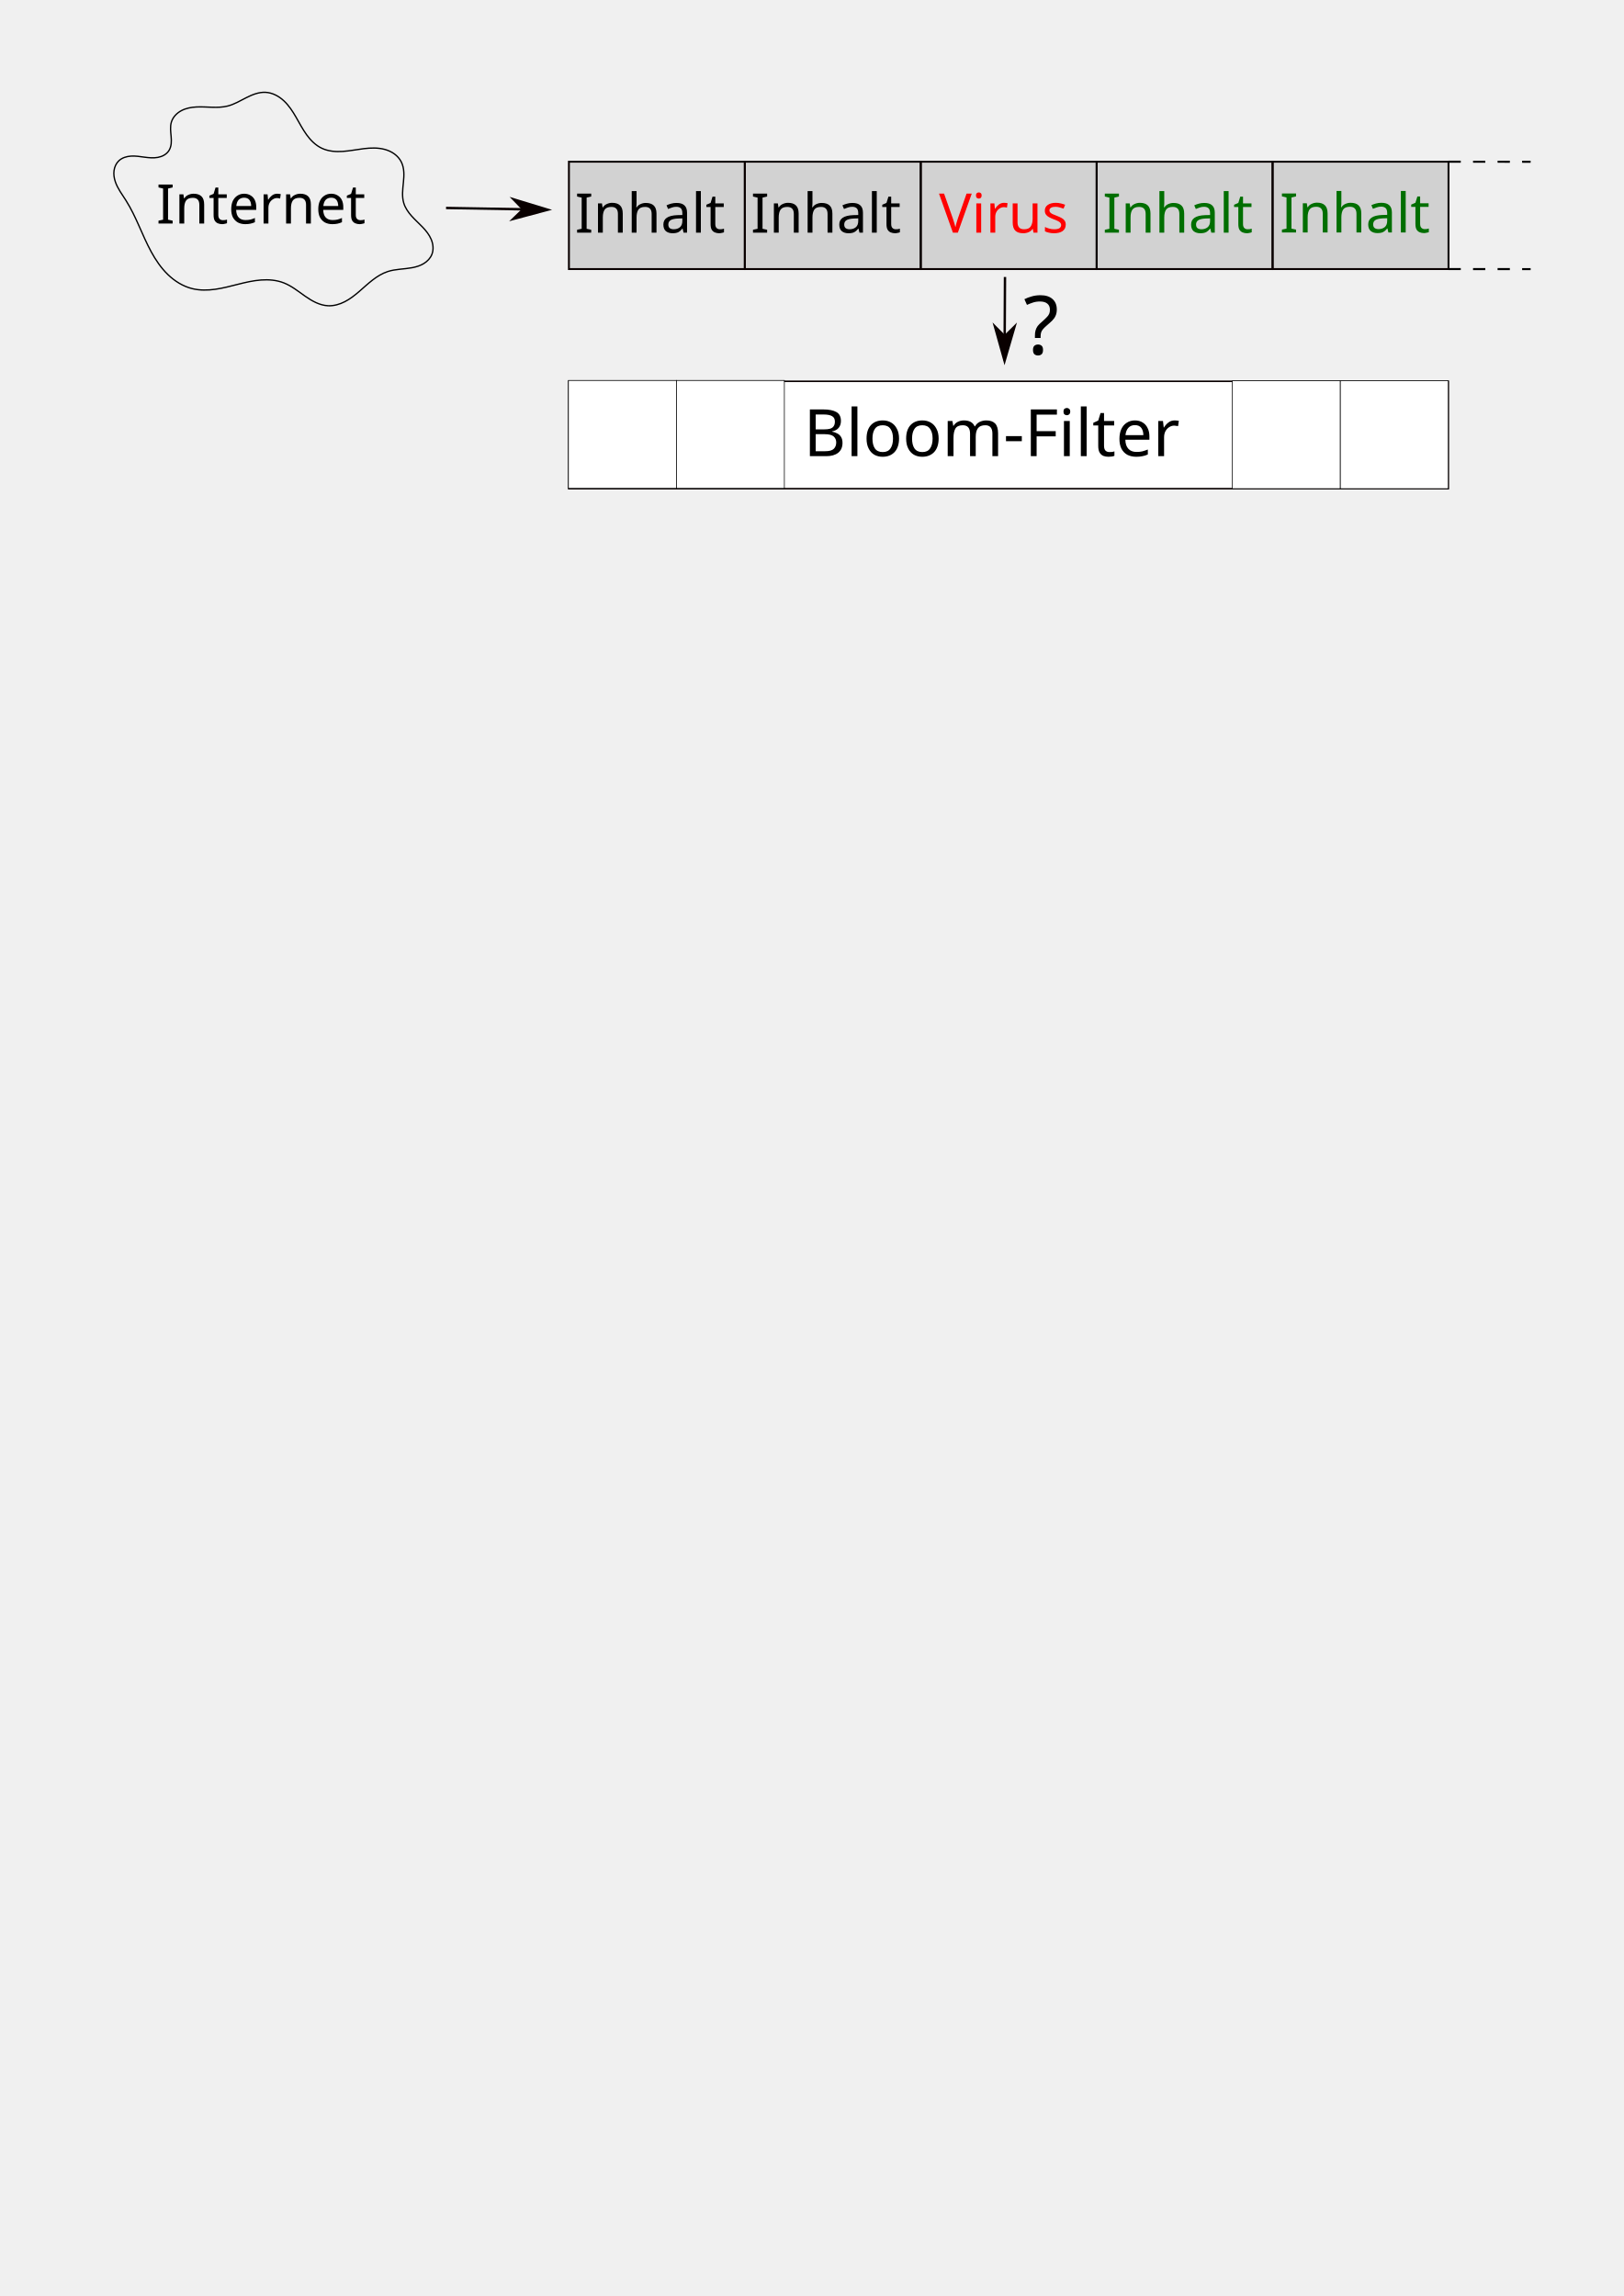
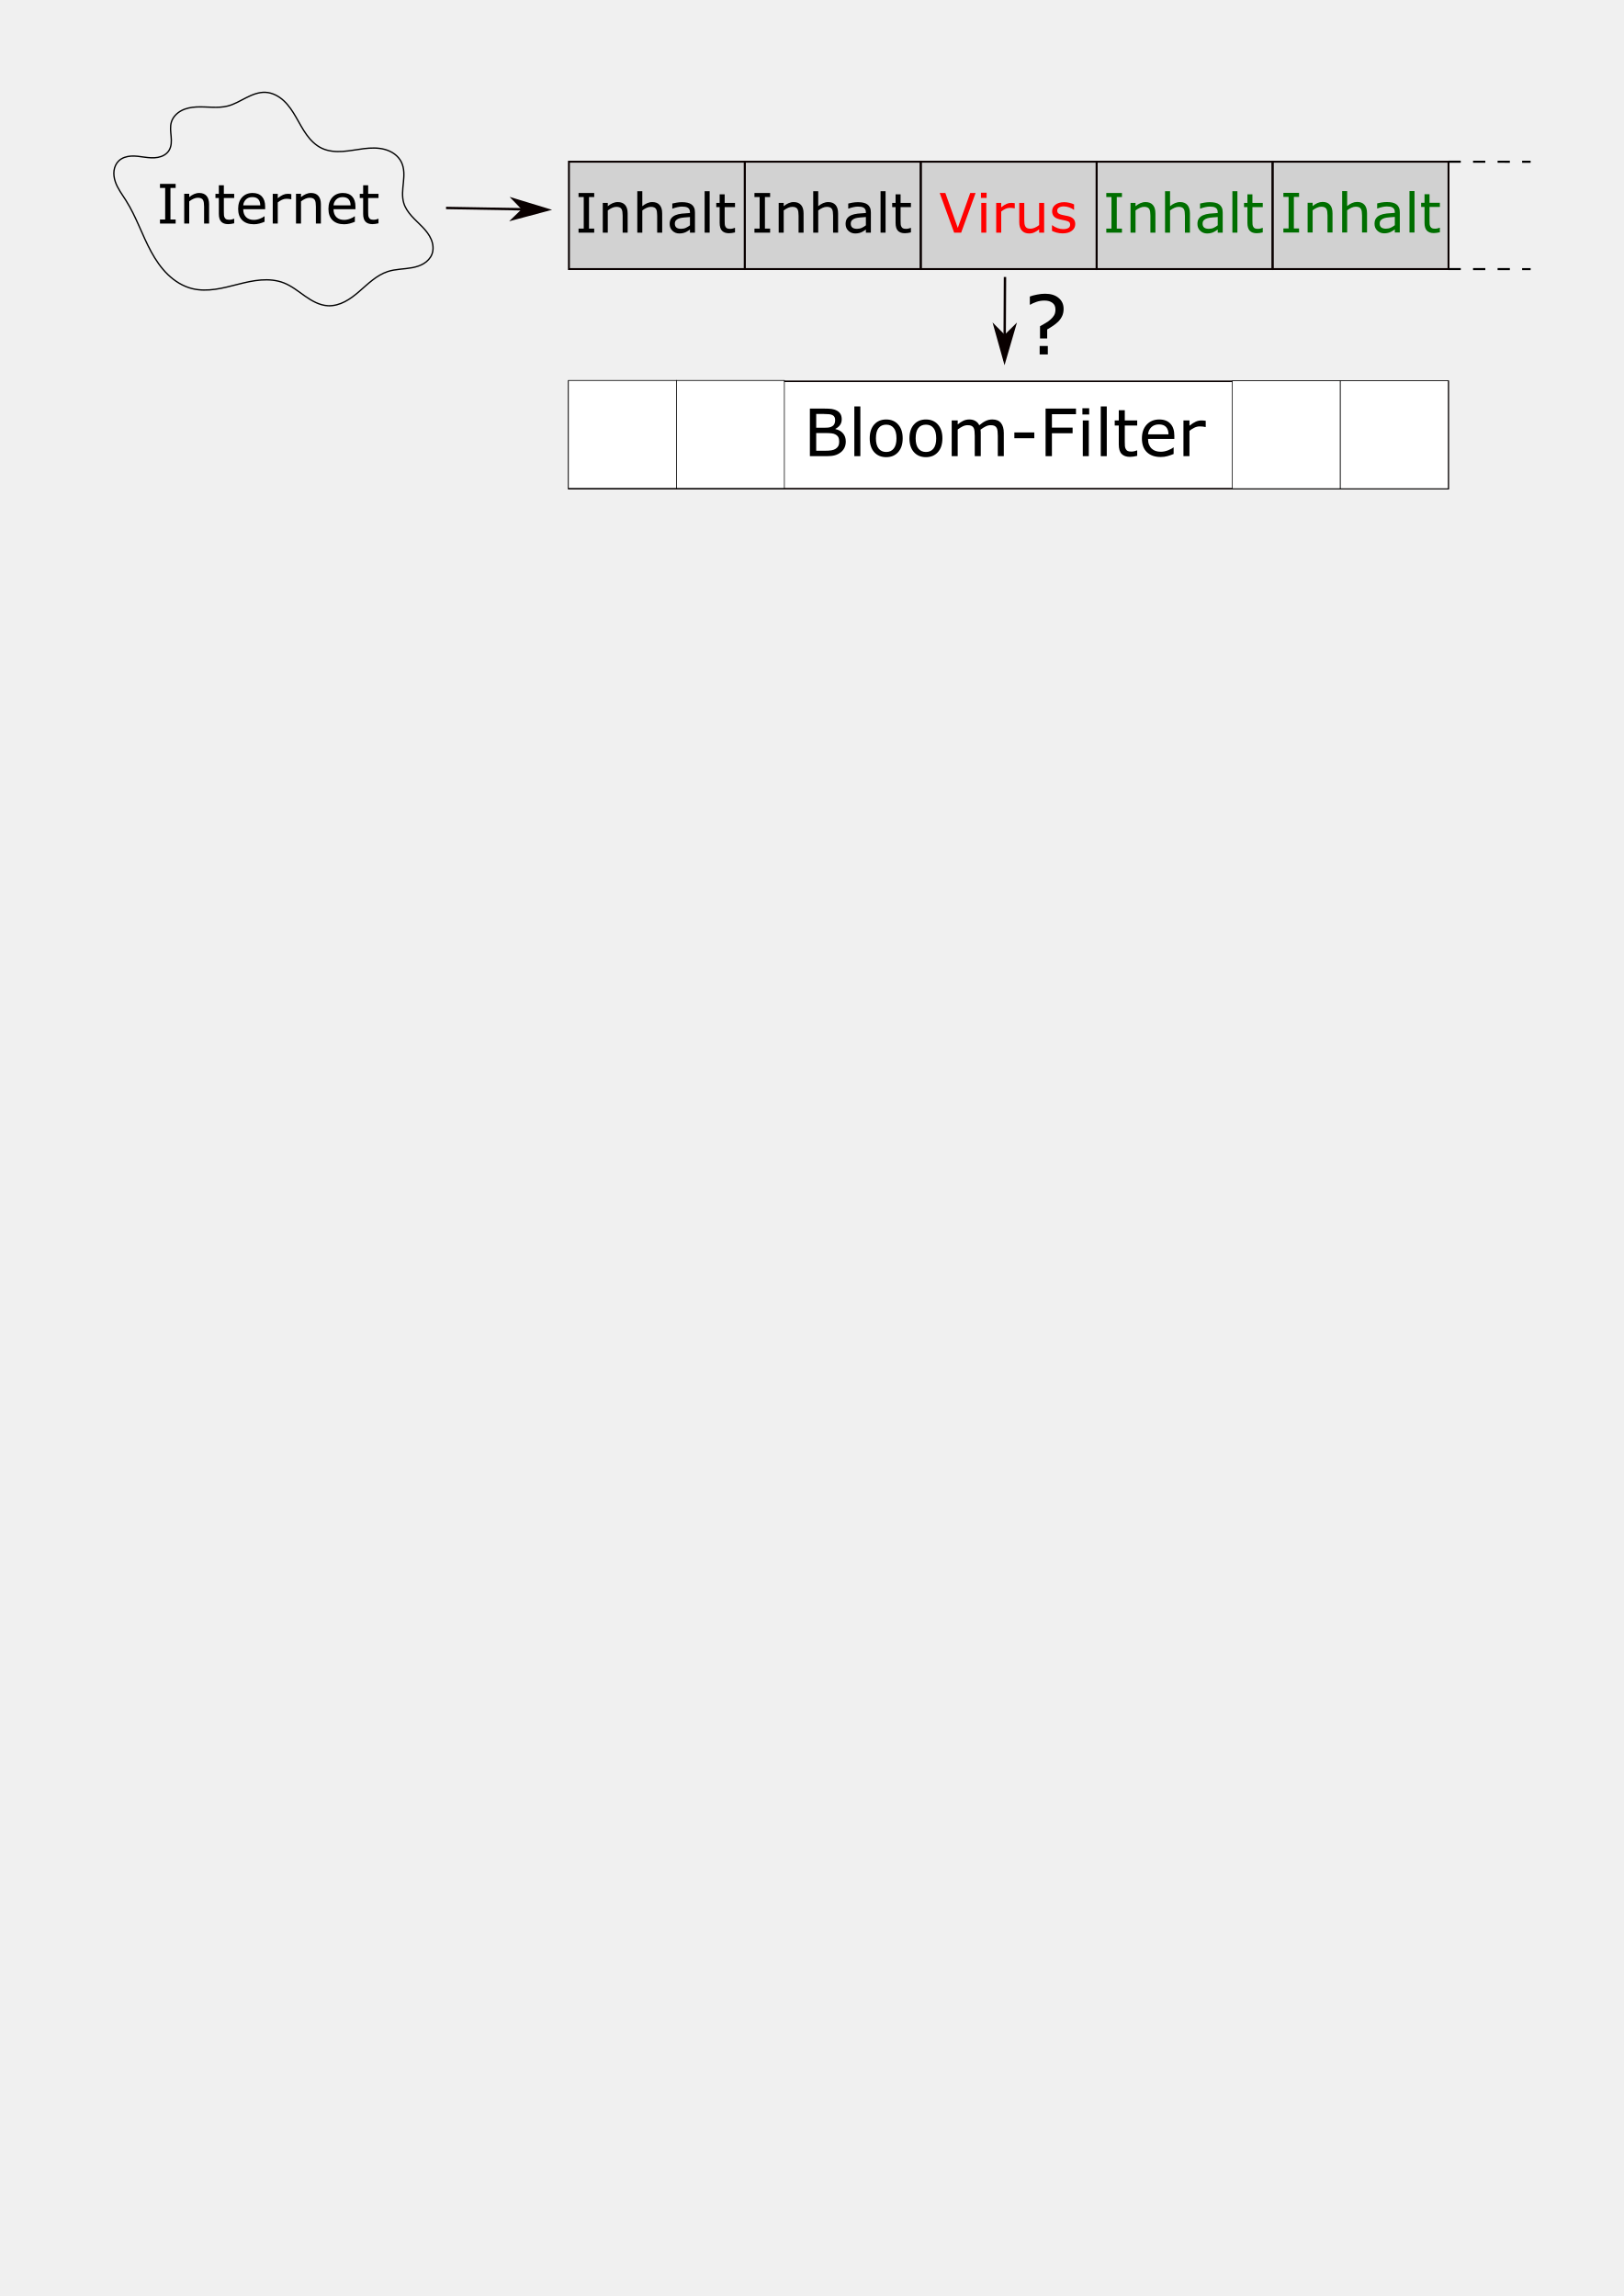
<svg xmlns="http://www.w3.org/2000/svg" width="210mm" height="297mm" viewBox="0 0 210 297" version="1.1" id="svg5">
  <defs id="defs2">
    <marker style="overflow:visible;" id="Arrow2Lend" refX="0.0" refY="0.0" orient="auto">
      <path transform="scale(1.1) rotate(180) translate(1,0)" d="M 8.719,4.034 L -2.207,0.016 L 8.719,-4.002 C 6.973,-1.63 6.983,1.616 8.719,4.034 z " style="stroke:context-stroke;fill-rule:evenodd;fill:context-stroke;stroke-width:0.625;stroke-linejoin:round;" id="path7129" />
    </marker>
    <marker style="overflow:visible" id="Arrow1Lstart" refX="0.0" refY="0.0" orient="auto">
      <path transform="scale(0.8) translate(12.5,0)" style="fill-rule:evenodd;fill:context-stroke;stroke:context-stroke;stroke-width:1.0pt" d="M 0.0,0.0 L 5.0,-5.0 L -12.5,0.0 L 5.0,5.0 L 0.0,0.0 z " id="path7108" />
    </marker>
    <marker style="overflow:visible" id="Arrow1Lstart-2" refX="0" refY="0" orient="auto">
      <path transform="matrix(0.8,0,0,0.8,10,0)" style="fill:context-stroke;fill-rule:evenodd;stroke:context-stroke;stroke-width:1pt" d="M 0,0 5,-5 -12.5,0 5,5 Z" id="path40779-2" />
    </marker>
    <marker style="overflow:visible" id="Arrow1Lstart-2-4" refX="0" refY="0" orient="auto">
      <path transform="matrix(0.8,0,0,0.8,10,0)" style="fill:context-stroke;fill-rule:evenodd;stroke:context-stroke;stroke-width:1pt" d="M 0,0 5,-5 -12.5,0 5,5 Z" id="path40779-2-0" />
    </marker>
  </defs>
  <g id="layer1">
    <path style="fill:none;stroke:#000000;stroke-width:0.172px;stroke-linecap:butt;stroke-linejoin:miter;stroke-opacity:1" d="m 16.312,25.967 c 1.309,2.071 2.067,4.44 3.238,6.591 0.586,1.076 1.281,2.102 2.161,2.955 0.88,0.852 1.954,1.526 3.143,1.821 0.975,0.242 2,0.226 2.995,0.085 0.995,-0.141 1.968,-0.403 2.943,-0.648 0.974,-0.246 1.958,-0.476 2.96,-0.551 1.002,-0.075 2.03,0.009 2.966,0.377 1.006,0.395 1.857,1.095 2.743,1.714 0.886,0.62 1.871,1.183 2.951,1.238 0.758,0.039 1.514,-0.18 2.189,-0.527 0.675,-0.347 1.278,-0.82 1.853,-1.316 1.15,-0.991 2.264,-2.119 3.709,-2.585 1.015,-0.327 2.109,-0.297 3.157,-0.496 0.524,-0.1 1.043,-0.26 1.497,-0.539 0.455,-0.279 0.844,-0.683 1.04,-1.179 0.244,-0.615 0.171,-1.324 -0.084,-1.934 -0.255,-0.611 -0.679,-1.136 -1.137,-1.614 -0.458,-0.478 -0.956,-0.917 -1.397,-1.41 -0.441,-0.493 -0.83,-1.051 -1.02,-1.684 -0.258,-0.859 -0.134,-1.78 -0.045,-2.673 0.044,-0.447 0.079,-0.896 0.051,-1.344 -0.028,-0.448 -0.122,-0.896 -0.322,-1.298 -0.205,-0.41 -0.519,-0.763 -0.889,-1.034 -0.37,-0.271 -0.795,-0.463 -1.238,-0.585 -0.885,-0.244 -1.822,-0.211 -2.733,-0.1 -0.911,0.111 -1.813,0.298 -2.729,0.357 -0.916,0.059 -1.863,-0.018 -2.692,-0.41 -0.801,-0.378 -1.446,-1.028 -1.965,-1.745 -0.519,-0.717 -0.926,-1.508 -1.369,-2.274 -0.443,-0.766 -0.931,-1.52 -1.58,-2.123 -0.649,-0.603 -1.478,-1.048 -2.362,-1.092 -0.876,-0.044 -1.724,0.302 -2.506,0.699 -0.782,0.397 -1.546,0.857 -2.397,1.073 -1.306,0.33 -2.681,0.054 -4.026,0.121 -0.673,0.033 -1.352,0.157 -1.948,0.47 -0.596,0.313 -1.104,0.832 -1.301,1.476 -0.184,0.599 -0.09,1.242 -0.037,1.866 0.027,0.312 0.043,0.627 0.009,0.938 -0.034,0.311 -0.121,0.621 -0.289,0.886 -0.155,0.245 -0.375,0.445 -0.624,0.592 -0.25,0.147 -0.528,0.241 -0.813,0.294 -0.569,0.106 -1.156,0.047 -1.73,-0.03 -0.574,-0.077 -1.151,-0.171 -1.729,-0.137 -0.578,0.034 -1.169,0.211 -1.589,0.61 -0.347,0.329 -0.554,0.79 -0.618,1.264 -0.064,0.474 0.007,0.96 0.157,1.414 0.3,0.908 0.899,1.68 1.41,2.489 z" id="path1364" />
-     <text xml:space="preserve" style="font-style:normal;font-weight:normal;font-size:7.056px;line-height:1.25;font-family:sans-serif;fill:#000000;fill-opacity:1;stroke:none;stroke-width:0.265" x="20.219" y="28.918" id="text2778">
-       <tspan id="tspan2776" style="font-size:7.056px;stroke-width:0.265" x="20.219" y="28.918">Internet</tspan>
-     </text>
+     <g aria-label="Internet" id="text2778" style="font-size:7.056px;line-height:1.25;stroke-width:0.265">
+       <path d="m 22.717,28.918 h -2.026 v -0.524 h 0.672 v -4.082 h -0.672 v -0.524 h 2.026 v 0.524 h -0.672 v 4.082 h 0.672 z" id="path948" />
+       <path d="M 27.044,28.918 H 26.396 v -2.191 q 0,-0.265 -0.031,-0.496 -0.031,-0.234 -0.114,-0.365 -0.086,-0.145 -0.248,-0.214 -0.162,-0.072 -0.42,-0.072 -0.265,0 -0.555,0.131 -0.289,0.131 -0.555,0.334 v 2.873 h -0.648 v -3.848 h 0.648 v 0.427 q 0.303,-0.251 0.627,-0.393 0.324,-0.141 0.665,-0.141 0.624,0 0.951,0.376 0.327,0.376 0.327,1.082 z" id="path950" />
+       <path d="m 30.289,28.884 q -0.183,0.048 -0.4,0.079 -0.214,0.031 -0.382,0.031 -0.589,0 -0.896,-0.317 -0.307,-0.317 -0.307,-1.016 V 25.615 h -0.438 v -0.544 h 0.438 v -1.106 h 0.648 v 1.106 h 1.337 v 0.544 h -1.337 v 1.754 q 0,0.303 0.014,0.475 0.014,0.169 0.096,0.317 0.076,0.138 0.207,0.203 0.134,0.062 0.407,0.062 0.158,0 0.331,-0.045 0.172,-0.048 0.248,-0.079 h 0.034 z" id="path952" />
+       <path d="m 34.293,27.062 h -2.835 q 0,0.355 0.107,0.62 0.107,0.262 0.293,0.431 0.179,0.165 0.424,0.248 0.248,0.083 0.544,0.083 0.393,0 0.789,-0.155 0.4,-0.158 0.568,-0.31 h 0.034 v 0.706 q -0.327,0.138 -0.668,0.231 -0.341,0.093 -0.717,0.093 -0.958,0 -1.495,-0.517 -0.537,-0.52 -0.537,-1.475 0,-0.944 0.513,-1.499 0.517,-0.555 1.357,-0.555 0.779,0 1.199,0.455 0.424,0.455 0.424,1.292 z M 33.662,26.565 q -0.003,-0.51 -0.258,-0.789 -0.251,-0.279 -0.768,-0.279 -0.52,0 -0.83,0.307 -0.307,0.307 -0.348,0.761 z" id="path954" />
+       <path d="m 37.676,25.777 h -0.034 q -0.145,-0.034 -0.282,-0.048 -0.134,-0.017 -0.32,-0.017 -0.3,0 -0.579,0.134 -0.279,0.131 -0.537,0.341 v 2.732 h -0.648 v -3.848 h 0.648 v 0.568 q 0.386,-0.31 0.679,-0.438 0.296,-0.131 0.603,-0.131 0.169,0 0.245,0.01 0.076,0.007 0.227,0.031 z" id="path956" />
+       <path d="m 41.503,28.918 h -0.648 v -2.191 q 0,-0.265 -0.031,-0.496 -0.031,-0.234 -0.114,-0.365 -0.086,-0.145 -0.248,-0.214 -0.162,-0.072 -0.42,-0.072 -0.265,0 -0.555,0.131 -0.289,0.131 -0.555,0.334 v 2.873 h -0.648 v -3.848 h 0.648 v 0.427 q 0.303,-0.251 0.627,-0.393 0.324,-0.141 0.665,-0.141 0.624,0 0.951,0.376 0.327,0.376 0.327,1.082 z" id="path958" />
+       <path d="M 45.972,27.062 H 43.136 q 0,0.355 0.107,0.62 0.107,0.262 0.293,0.431 0.179,0.165 0.424,0.248 0.248,0.083 0.544,0.083 0.393,0 0.789,-0.155 0.4,-0.158 0.568,-0.31 h 0.034 v 0.706 q -0.327,0.138 -0.668,0.231 -0.341,0.093 -0.717,0.093 -0.958,0 -1.495,-0.517 -0.537,-0.52 -0.537,-1.475 0,-0.944 0.513,-1.499 0.517,-0.555 1.357,-0.555 0.779,0 1.199,0.455 0.424,0.455 0.424,1.292 z m -0.63,-0.496 q -0.003,-0.51 -0.258,-0.789 -0.251,-0.279 -0.768,-0.279 -0.52,0 -0.83,0.307 -0.307,0.307 -0.348,0.761 z" id="path960" />
+       <path d="m 48.952,28.884 q -0.183,0.048 -0.4,0.079 -0.214,0.031 -0.382,0.031 -0.589,0 -0.896,-0.317 -0.307,-0.317 -0.307,-1.016 V 25.615 H 46.53 v -0.544 h 0.438 v -1.106 h 0.648 v 1.106 h 1.337 v 0.544 h -1.337 v 1.754 q 0,0.303 0.014,0.475 0.014,0.169 0.096,0.317 0.076,0.138 0.207,0.203 0.134,0.062 0.407,0.062 0.158,0 0.331,-0.045 0.172,-0.048 0.248,-0.079 h 0.034 z" id="path962" />
+     </g>
    <path style="fill:#000000;fill-opacity:1;stroke:#090000;stroke-width:0.311;stroke-linecap:butt;stroke-linejoin:miter;stroke-miterlimit:4;stroke-dasharray:none;stroke-opacity:1;marker-start:url(#Arrow1Lstart-2)" d="M 70.799,27.13 57.688,26.901" id="path40183-3" />
    <path style="fill:#000000;fill-opacity:1;stroke:#090000;stroke-width:0.311;stroke-linecap:butt;stroke-linejoin:miter;stroke-miterlimit:4;stroke-dasharray:none;stroke-opacity:1;marker-start:url(#Arrow1Lstart-2-4)" d="m 129.923,46.638 0.056,-10.809" id="path40183-3-1" />
-     <rect style="font-variation-settings:normal;opacity:1;vector-effect:none;fill:#000000;fill-opacity:0.127;fill-rule:evenodd;stroke:#090000;stroke-width:0.248;stroke-linecap:butt;stroke-linejoin:miter;stroke-miterlimit:4;stroke-dasharray:none;stroke-dashoffset:0;stroke-opacity:1;-inkscape-stroke:none;stop-color:#000000;stop-opacity:1" id="rect7842" width="22.752" height="13.888" x="73.581" y="20.917" />
-     <text xml:space="preserve" style="font-style:normal;font-weight:normal;font-size:7.056px;line-height:1.25;font-family:sans-serif;fill:#000000;fill-opacity:1;stroke:none;stroke-width:0.265" x="74.354" y="30.094" id="text12370">
-       <tspan id="tspan12368" style="font-size:7.056px;stroke-width:0.265" x="74.354" y="30.094">Inhalt</tspan>
-     </text>
-     <rect style="font-variation-settings:normal;vector-effect:none;fill:#000000;fill-opacity:0.127;fill-rule:evenodd;stroke:#090000;stroke-width:0.248;stroke-linecap:butt;stroke-linejoin:miter;stroke-miterlimit:4;stroke-dasharray:none;stroke-dashoffset:0;stroke-opacity:1;-inkscape-stroke:none;stop-color:#000000" id="rect7842-2" width="22.752" height="13.888" x="96.333" y="20.917" />
-     <text xml:space="preserve" style="font-style:normal;font-weight:normal;font-size:7.056px;line-height:1.25;font-family:sans-serif;fill:#000000;fill-opacity:1;stroke:none;stroke-width:0.265" x="97.106" y="30.094" id="text12370-4">
-       <tspan id="tspan12368-1" style="font-size:7.056px;stroke-width:0.265" x="97.106" y="30.094">Inhalt</tspan>
-     </text>
-     <rect style="font-variation-settings:normal;vector-effect:none;fill:#000000;fill-opacity:0.127;fill-rule:evenodd;stroke:#090000;stroke-width:0.248;stroke-linecap:butt;stroke-linejoin:miter;stroke-miterlimit:4;stroke-dasharray:none;stroke-dashoffset:0;stroke-opacity:1;-inkscape-stroke:none;stop-color:#000000" id="rect7842-8" width="22.752" height="13.888" x="119.085" y="20.917" />
-     <text xml:space="preserve" style="font-style:normal;font-weight:normal;font-size:7.056px;line-height:1.25;font-family:sans-serif;fill:#000000;fill-opacity:1;stroke:none;stroke-width:0.265" x="121.445" y="30.094" id="text12370-45">
-       <tspan id="tspan12368-6" style="font-size:7.056px;fill:#ff0000;fill-opacity:1;stroke-width:0.265" x="121.445" y="30.094">Virus</tspan>
-     </text>
-     <rect style="font-variation-settings:normal;vector-effect:none;fill:#000000;fill-opacity:0.127;fill-rule:evenodd;stroke:#090000;stroke-width:0.248;stroke-linecap:butt;stroke-linejoin:miter;stroke-miterlimit:4;stroke-dasharray:none;stroke-dashoffset:0;stroke-opacity:1;-inkscape-stroke:none;stop-color:#000000" id="rect7842-6" width="22.752" height="13.888" x="141.837" y="20.917" />
-     <rect style="font-variation-settings:normal;fill:#000000;fill-opacity:0.13;fill-rule:evenodd;stroke:#090000;stroke-width:0.248;stroke-linecap:butt;stroke-linejoin:miter;stroke-miterlimit:4;stroke-dasharray:none;stroke-dashoffset:0;stroke-opacity:1;stop-color:#000000" id="rect7842-6-9" width="22.752" height="13.888" x="164.589" y="20.917" />
-     <text xml:space="preserve" style="font-style:normal;font-weight:normal;font-size:7.056px;line-height:1.25;font-family:sans-serif;fill:#000000;fill-opacity:1;stroke:none;stroke-width:0.265" x="142.61" y="30.094" id="text12370-9">
-       <tspan id="tspan12368-8" style="font-size:7.056px;fill:#006e00;fill-opacity:1;stroke-width:0.265" x="142.61" y="30.094">Inhalt</tspan>
-     </text>
-     <text xml:space="preserve" style="font-style:normal;font-weight:normal;font-size:7.056px;line-height:1.25;font-family:sans-serif;fill:#000000;fill-opacity:1;stroke:none;stroke-width:0.265" x="165.515" y="30.076" id="text12370-9-0">
-       <tspan id="tspan12368-8-7" style="font-size:7.056px;fill:#006e00;fill-opacity:1;stroke-width:0.265" x="165.515" y="30.076">Inhalt</tspan>
-     </text>
+     <path id="rect7842" style="opacity:1;vector-effect:none;fill-opacity:0.127;fill-rule:evenodd;stroke:#090000;stroke-width:0.248;stop-color:#000000;stop-opacity:1" d="M 73.581,20.917 H 96.333 V 34.804 H 73.581 Z" />
+     <g aria-label="Inhalt" id="text12370" style="font-size:7.056px;line-height:1.25;stroke-width:0.265">
+       <path d="m 76.851,30.094 h -2.026 v -0.524 h 0.672 v -4.082 h -0.672 v -0.524 h 2.026 v 0.524 h -0.672 v 4.082 h 0.672 z" id="path966" />
+       <path d="m 81.178,30.094 h -0.648 v -2.191 q 0,-0.265 -0.031,-0.496 -0.031,-0.234 -0.114,-0.365 -0.086,-0.145 -0.248,-0.214 -0.162,-0.072 -0.42,-0.072 -0.265,0 -0.555,0.131 -0.289,0.131 -0.555,0.334 v 2.873 h -0.648 v -3.848 h 0.648 v 0.427 q 0.303,-0.251 0.627,-0.393 0.324,-0.141 0.665,-0.141 0.624,0 0.951,0.376 0.327,0.376 0.327,1.082 z" id="path968" />
+       <path d="M 85.643,30.094 H 84.995 v -2.191 q 0,-0.265 -0.031,-0.496 -0.031,-0.234 -0.114,-0.365 -0.086,-0.145 -0.248,-0.214 -0.162,-0.072 -0.42,-0.072 -0.265,0 -0.555,0.131 -0.289,0.131 -0.555,0.334 v 2.873 h -0.648 v -5.361 h 0.648 v 1.94 q 0.303,-0.251 0.627,-0.393 0.324,-0.141 0.665,-0.141 0.624,0 0.951,0.376 0.327,0.376 0.327,1.082 z" id="path970" />
+       <path d="M 89.881,30.094 H 89.236 V 29.684 q -0.086,0.059 -0.234,0.165 -0.145,0.103 -0.282,0.165 -0.162,0.079 -0.372,0.131 -0.21,0.055 -0.493,0.055 -0.52,0 -0.882,-0.345 -0.362,-0.345 -0.362,-0.878 0,-0.438 0.186,-0.706 0.189,-0.272 0.537,-0.427 0.351,-0.155 0.844,-0.21 0.493,-0.055 1.058,-0.083 v -0.1 q 0,-0.22 -0.079,-0.365 -0.076,-0.145 -0.22,-0.227 -0.138,-0.079 -0.331,-0.107 -0.193,-0.028 -0.403,-0.028 -0.255,0 -0.568,0.069 -0.314,0.065 -0.648,0.193 h -0.034 v -0.658 q 0.189,-0.052 0.548,-0.114 0.358,-0.062 0.706,-0.062 0.407,0 0.706,0.069 0.303,0.065 0.524,0.227 0.217,0.158 0.331,0.41 0.114,0.251 0.114,0.624 z M 89.236,29.147 V 28.075 q -0.296,0.017 -0.699,0.052 -0.4,0.034 -0.634,0.1 -0.279,0.079 -0.451,0.248 -0.172,0.165 -0.172,0.458 0,0.331 0.2,0.5 0.2,0.165 0.61,0.165 0.341,0 0.624,-0.131 0.282,-0.134 0.524,-0.32 z" id="path972" />
+       <path d="m 91.782,30.094 h -0.648 v -5.361 h 0.648 z" id="path974" />
+       <path d="m 95.062,30.06 q -0.183,0.048 -0.4,0.079 -0.214,0.031 -0.382,0.031 -0.589,0 -0.896,-0.317 -0.307,-0.317 -0.307,-1.016 v -2.046 h -0.438 v -0.544 h 0.438 v -1.106 h 0.648 v 1.106 h 1.337 v 0.544 h -1.337 v 1.754 q 0,0.303 0.014,0.475 0.014,0.169 0.096,0.317 0.076,0.138 0.207,0.203 0.134,0.062 0.407,0.062 0.158,0 0.331,-0.045 0.172,-0.048 0.248,-0.079 h 0.034 z" id="path976" />
+     </g>
+     <path id="rect7842-2" style="vector-effect:none;fill-opacity:0.127;fill-rule:evenodd;stroke:#090000;stroke-width:0.248;stop-color:#000000" d="M 96.333,20.917 H 119.085 V 34.804 H 96.333 Z" />
+     <g aria-label="Inhalt" id="text12370-4" style="font-size:7.056px;line-height:1.25;stroke-width:0.265">
+       <path d="m 99.603,30.094 h -2.026 v -0.524 h 0.672 v -4.082 h -0.672 v -0.524 h 2.026 v 0.524 H 98.931 v 4.082 h 0.672 z" id="path980" />
+       <path d="m 103.93,30.094 h -0.648 v -2.191 q 0,-0.265 -0.031,-0.496 -0.031,-0.234 -0.114,-0.365 -0.086,-0.145 -0.248,-0.214 -0.162,-0.072 -0.42,-0.072 -0.265,0 -0.555,0.131 -0.289,0.131 -0.555,0.334 v 2.873 h -0.648 v -3.848 h 0.648 v 0.427 q 0.303,-0.251 0.627,-0.393 0.324,-0.141 0.665,-0.141 0.624,0 0.951,0.376 0.327,0.376 0.327,1.082 z" id="path982" />
+       <path d="m 108.395,30.094 h -0.648 v -2.191 q 0,-0.265 -0.031,-0.496 -0.031,-0.234 -0.114,-0.365 -0.086,-0.145 -0.248,-0.214 -0.162,-0.072 -0.42,-0.072 -0.265,0 -0.555,0.131 -0.289,0.131 -0.555,0.334 v 2.873 h -0.648 v -5.361 h 0.648 v 1.94 q 0.303,-0.251 0.627,-0.393 0.324,-0.141 0.665,-0.141 0.624,0 0.951,0.376 0.327,0.376 0.327,1.082 z" id="path984" />
+       <path d="m 112.633,30.094 h -0.644 V 29.684 q -0.086,0.059 -0.234,0.165 -0.145,0.103 -0.282,0.165 -0.162,0.079 -0.372,0.131 -0.21,0.055 -0.493,0.055 -0.52,0 -0.882,-0.345 -0.362,-0.345 -0.362,-0.878 0,-0.438 0.186,-0.706 0.189,-0.272 0.537,-0.427 0.351,-0.155 0.844,-0.21 0.493,-0.055 1.058,-0.083 v -0.1 q 0,-0.22 -0.079,-0.365 -0.076,-0.145 -0.22,-0.227 -0.138,-0.079 -0.331,-0.107 -0.193,-0.028 -0.403,-0.028 -0.255,0 -0.568,0.069 -0.314,0.065 -0.648,0.193 h -0.035 v -0.658 q 0.189,-0.052 0.548,-0.114 0.358,-0.062 0.706,-0.062 0.407,0 0.706,0.069 0.303,0.065 0.524,0.227 0.217,0.158 0.331,0.41 0.114,0.251 0.114,0.624 z m -0.644,-0.947 V 28.075 q -0.296,0.017 -0.699,0.052 -0.4,0.034 -0.634,0.1 -0.279,0.079 -0.451,0.248 -0.172,0.165 -0.172,0.458 0,0.331 0.2,0.5 0.2,0.165 0.61,0.165 0.341,0 0.624,-0.131 0.282,-0.134 0.524,-0.32 z" id="path986" />
+       <path d="m 114.534,30.094 h -0.648 v -5.361 h 0.648 z" id="path988" />
+       <path d="m 117.814,30.06 q -0.183,0.048 -0.4,0.079 -0.214,0.031 -0.382,0.031 -0.589,0 -0.896,-0.317 -0.307,-0.317 -0.307,-1.016 v -2.046 h -0.438 v -0.544 h 0.438 v -1.106 h 0.648 v 1.106 h 1.337 v 0.544 h -1.337 v 1.754 q 0,0.303 0.014,0.475 0.014,0.169 0.097,0.317 0.076,0.138 0.207,0.203 0.134,0.062 0.407,0.062 0.158,0 0.331,-0.045 0.172,-0.048 0.248,-0.079 h 0.035 z" id="path990" />
+     </g>
+     <path id="rect7842-8" style="vector-effect:none;fill-opacity:0.127;fill-rule:evenodd;stroke:#090000;stroke-width:0.248;stop-color:#000000" d="m 119.085,20.917 h 22.752 v 13.888 h -22.752 z" />
+     <g aria-label="Virus" id="text12370-45" style="font-size:7.056px;line-height:1.25;stroke-width:0.265">
+       <path d="m 126.179,24.964 -1.867,5.13 h -0.91 l -1.867,-5.13 h 0.73 l 1.609,4.513 1.609,-4.513 z" style="fill:#ff0000" id="path994" />
+       <path d="m 127.602,25.602 h -0.73 v -0.672 h 0.73 z m -0.041,4.492 h -0.648 v -3.848 h 0.648 z" style="fill:#ff0000" id="path996" />
+       <path d="m 131.243,26.952 h -0.034 q -0.145,-0.034 -0.282,-0.048 -0.134,-0.017 -0.32,-0.017 -0.3,0 -0.579,0.134 -0.279,0.131 -0.537,0.341 v 2.732 h -0.648 v -3.848 h 0.648 v 0.568 q 0.386,-0.31 0.679,-0.438 0.296,-0.131 0.603,-0.131 0.169,0 0.245,0.01 0.076,0.007 0.227,0.031 z" style="fill:#ff0000" id="path998" />
+       <path d="m 135.043,30.094 h -0.648 v -0.427 q -0.327,0.258 -0.627,0.396 -0.3,0.138 -0.661,0.138 -0.606,0 -0.944,-0.369 -0.338,-0.372 -0.338,-1.089 v -2.498 h 0.648 v 2.191 q 0,0.293 0.028,0.503 0.028,0.207 0.117,0.355 0.093,0.152 0.241,0.22 0.148,0.069 0.431,0.069 0.251,0 0.548,-0.131 0.3,-0.131 0.558,-0.334 v -2.873 h 0.648 z" style="fill:#ff0000" id="path1000" />
+       <path d="m 139.067,28.985 q 0,0.527 -0.438,0.865 -0.434,0.338 -1.189,0.338 -0.427,0 -0.785,-0.1 -0.355,-0.103 -0.596,-0.224 v -0.727 h 0.034 q 0.307,0.231 0.682,0.369 0.376,0.134 0.72,0.134 0.427,0 0.668,-0.138 0.241,-0.138 0.241,-0.434 0,-0.227 -0.131,-0.345 -0.131,-0.117 -0.503,-0.2 -0.138,-0.031 -0.362,-0.072 -0.22,-0.041 -0.403,-0.09 -0.506,-0.134 -0.72,-0.393 -0.21,-0.262 -0.21,-0.641 0,-0.238 0.097,-0.448 0.1,-0.21 0.3,-0.376 0.193,-0.162 0.489,-0.255 0.3,-0.096 0.668,-0.096 0.345,0 0.696,0.086 0.355,0.083 0.589,0.203 v 0.692 h -0.034 q -0.248,-0.183 -0.603,-0.307 -0.355,-0.127 -0.696,-0.127 -0.355,0 -0.599,0.138 -0.245,0.134 -0.245,0.403 0,0.238 0.148,0.358 0.145,0.121 0.469,0.196 0.179,0.041 0.4,0.083 0.224,0.041 0.372,0.076 0.451,0.103 0.696,0.355 0.245,0.255 0.245,0.675 z" style="fill:#ff0000" id="path1002" />
+     </g>
+     <path id="rect7842-6" style="vector-effect:none;fill-opacity:0.127;fill-rule:evenodd;stroke:#090000;stroke-width:0.248;stop-color:#000000" d="m 141.837,20.917 h 22.752 v 13.888 h -22.752 z" />
+     <path id="rect7842-6-9" style="fill-opacity:0.13;fill-rule:evenodd;stroke:#090000;stroke-width:0.248;stop-color:#000000" d="m 164.589,20.917 h 22.752 v 13.888 h -22.752 z" />
+     <g aria-label="Inhalt" id="text12370-9" style="font-size:7.056px;line-height:1.25;stroke-width:0.265">
+       <path d="m 145.107,30.094 h -2.026 v -0.524 h 0.672 v -4.082 h -0.672 V 24.964 h 2.026 v 0.524 h -0.672 v 4.082 h 0.672 z" style="fill:#006e00" id="path1007" />
+       <path d="m 149.434,30.094 h -0.648 v -2.191 q 0,-0.265 -0.031,-0.496 -0.031,-0.234 -0.114,-0.365 -0.086,-0.145 -0.248,-0.214 -0.162,-0.072 -0.42,-0.072 -0.265,0 -0.555,0.131 -0.289,0.131 -0.555,0.334 v 2.873 h -0.648 v -3.848 h 0.648 v 0.427 q 0.303,-0.251 0.627,-0.393 0.324,-0.141 0.665,-0.141 0.624,0 0.951,0.376 0.327,0.376 0.327,1.082 z" style="fill:#006e00" id="path1009" />
+       <path d="m 153.899,30.094 h -0.648 v -2.191 q 0,-0.265 -0.031,-0.496 -0.031,-0.234 -0.114,-0.365 -0.086,-0.145 -0.248,-0.214 -0.162,-0.072 -0.42,-0.072 -0.265,0 -0.555,0.131 -0.289,0.131 -0.555,0.334 v 2.873 h -0.648 v -5.361 h 0.648 v 1.94 q 0.303,-0.251 0.627,-0.393 0.324,-0.141 0.665,-0.141 0.624,0 0.951,0.376 0.327,0.376 0.327,1.082 z" style="fill:#006e00" id="path1011" />
+       <path d="m 158.137,30.094 h -0.644 v -0.41 q -0.086,0.059 -0.234,0.165 -0.145,0.103 -0.282,0.165 -0.162,0.079 -0.372,0.131 -0.21,0.055 -0.493,0.055 -0.52,0 -0.882,-0.345 -0.362,-0.345 -0.362,-0.878 0,-0.438 0.186,-0.706 0.189,-0.272 0.537,-0.427 0.351,-0.155 0.844,-0.21 0.493,-0.055 1.058,-0.083 v -0.1 q 0,-0.22 -0.079,-0.365 -0.076,-0.145 -0.22,-0.227 -0.138,-0.079 -0.331,-0.107 -0.193,-0.028 -0.403,-0.028 -0.255,0 -0.568,0.069 -0.314,0.065 -0.648,0.193 h -0.035 v -0.658 q 0.189,-0.052 0.548,-0.114 0.358,-0.062 0.706,-0.062 0.407,0 0.706,0.069 0.303,0.065 0.524,0.227 0.217,0.158 0.331,0.41 0.114,0.251 0.114,0.624 z m -0.644,-0.947 v -1.071 q -0.296,0.017 -0.699,0.052 -0.4,0.034 -0.634,0.1 -0.279,0.079 -0.451,0.248 -0.172,0.165 -0.172,0.458 0,0.331 0.2,0.5 0.2,0.165 0.61,0.165 0.341,0 0.624,-0.131 0.282,-0.134 0.524,-0.32 z" style="fill:#006e00" id="path1013" />
+       <path d="m 160.038,30.094 h -0.648 v -5.361 h 0.648 z" style="fill:#006e00" id="path1015" />
+       <path d="m 163.318,30.06 q -0.183,0.048 -0.4,0.079 -0.214,0.031 -0.382,0.031 -0.589,0 -0.896,-0.317 -0.307,-0.317 -0.307,-1.016 v -2.046 h -0.438 v -0.544 h 0.438 V 25.14 h 0.648 v 1.106 h 1.337 v 0.544 h -1.337 v 1.754 q 0,0.303 0.014,0.475 0.014,0.169 0.097,0.317 0.076,0.138 0.207,0.203 0.134,0.062 0.407,0.062 0.158,0 0.331,-0.045 0.172,-0.048 0.248,-0.079 h 0.034 z" style="fill:#006e00" id="path1017" />
+     </g>
+     <g aria-label="Inhalt" id="text12370-9-0" style="font-size:7.056px;line-height:1.25;stroke-width:0.265">
+       <path d="m 168.013,30.076 h -2.026 v -0.524 h 0.672 v -4.082 h -0.672 V 24.946 h 2.026 v 0.524 h -0.672 v 4.082 h 0.672 z" style="fill:#006e00" id="path1020" />
+       <path d="m 172.34,30.076 h -0.648 v -2.191 q 0,-0.265 -0.031,-0.496 -0.031,-0.234 -0.114,-0.365 -0.086,-0.145 -0.248,-0.214 -0.162,-0.072 -0.42,-0.072 -0.265,0 -0.555,0.131 -0.289,0.131 -0.555,0.334 v 2.873 h -0.648 v -3.848 h 0.648 v 0.427 q 0.303,-0.251 0.627,-0.393 0.324,-0.141 0.665,-0.141 0.624,0 0.951,0.376 0.327,0.376 0.327,1.082 z" style="fill:#006e00" id="path1022" />
+       <path d="m 176.805,30.076 h -0.648 v -2.191 q 0,-0.265 -0.031,-0.496 -0.031,-0.234 -0.114,-0.365 -0.086,-0.145 -0.248,-0.214 -0.162,-0.072 -0.42,-0.072 -0.265,0 -0.555,0.131 -0.289,0.131 -0.555,0.334 v 2.873 h -0.648 v -5.361 h 0.648 v 1.94 q 0.303,-0.251 0.627,-0.393 0.324,-0.141 0.665,-0.141 0.624,0 0.951,0.376 0.327,0.376 0.327,1.082 z" style="fill:#006e00" id="path1024" />
+       <path d="m 181.042,30.076 h -0.644 v -0.41 q -0.086,0.059 -0.234,0.165 -0.145,0.103 -0.282,0.165 -0.162,0.079 -0.372,0.131 -0.21,0.055 -0.493,0.055 -0.52,0 -0.882,-0.345 -0.362,-0.345 -0.362,-0.878 0,-0.438 0.186,-0.706 0.189,-0.272 0.537,-0.427 0.351,-0.155 0.844,-0.21 0.493,-0.055 1.058,-0.083 v -0.1 q 0,-0.22 -0.079,-0.365 -0.076,-0.145 -0.22,-0.227 -0.138,-0.079 -0.331,-0.107 -0.193,-0.028 -0.403,-0.028 -0.255,0 -0.568,0.069 -0.314,0.065 -0.648,0.193 h -0.034 v -0.658 q 0.189,-0.052 0.548,-0.114 0.358,-0.062 0.706,-0.062 0.407,0 0.706,0.069 0.303,0.065 0.524,0.227 0.217,0.158 0.331,0.41 0.114,0.251 0.114,0.624 z m -0.644,-0.947 v -1.071 q -0.296,0.017 -0.699,0.052 -0.4,0.034 -0.634,0.1 -0.279,0.079 -0.451,0.248 -0.172,0.165 -0.172,0.458 0,0.331 0.2,0.5 0.2,0.165 0.61,0.165 0.341,0 0.624,-0.131 0.282,-0.134 0.524,-0.32 z" style="fill:#006e00" id="path1026" />
+       <path d="m 182.944,30.076 h -0.648 v -5.361 h 0.648 z" style="fill:#006e00" id="path1028" />
+       <path d="m 186.224,30.041 q -0.183,0.048 -0.4,0.079 -0.214,0.031 -0.382,0.031 -0.589,0 -0.896,-0.317 -0.307,-0.317 -0.307,-1.016 v -2.046 h -0.438 v -0.544 h 0.438 V 25.122 h 0.648 v 1.106 h 1.337 v 0.544 h -1.337 v 1.754 q 0,0.303 0.014,0.475 0.014,0.169 0.097,0.317 0.076,0.138 0.207,0.203 0.134,0.062 0.407,0.062 0.158,0 0.331,-0.045 0.172,-0.048 0.248,-0.079 h 0.034 z" style="fill:#006e00" id="path1030" />
+     </g>
    <path style="fill:none;stroke:#000000;stroke-width:0.265;stroke-linecap:butt;stroke-linejoin:miter;stroke-opacity:1;stroke-miterlimit:4;stroke-dasharray:1.587,1.587;stroke-dashoffset:0" d="m 187.341,20.917 10.621,0.008" id="path28220" />
    <path style="fill:none;stroke:#000000;stroke-width:0.265;stroke-linecap:butt;stroke-linejoin:miter;stroke-miterlimit:4;stroke-dasharray:1.587, 1.587;stroke-dashoffset:0;stroke-opacity:1" d="m 187.341,34.804 10.621,0.008" id="path28220-1" />
    <g id="g39934" transform="translate(0,-1.5875)">
-       <rect style="font-variation-settings:normal;opacity:1;vector-effect:none;fill:#ffffff;fill-opacity:1;fill-rule:evenodd;stroke:#090000;stroke-width:0.199;stroke-linecap:butt;stroke-linejoin:miter;stroke-miterlimit:4;stroke-dasharray:none;stroke-dashoffset:0;stroke-opacity:1;-inkscape-stroke:none;stop-color:#000000;stop-opacity:1" id="rect27926" width="113.76" height="13.888" x="73.554" y="50.912" />
+       <path id="rect27926" style="opacity:1;vector-effect:none;fill:#ffffff;fill-rule:evenodd;stroke:#090000;stroke-width:0.199;stop-color:#000000;stop-opacity:1" d="M 73.554,50.912 H 187.315 V 64.8 H 73.554 Z" />
      <g id="g39924" transform="translate(0,-15.34584)">
-         <rect style="font-variation-settings:normal;opacity:1;vector-effect:none;fill:#ffffff;fill-opacity:1;fill-rule:evenodd;stroke:#000000;stroke-width:0.088;stroke-linecap:butt;stroke-linejoin:miter;stroke-miterlimit:4;stroke-dasharray:none;stroke-dashoffset:0;stroke-opacity:1;-inkscape-stroke:none;stop-color:#000000;stop-opacity:1" id="rect28634" width="13.964" height="13.964" x="73.516" y="66.143" />
-         <rect style="font-variation-settings:normal;vector-effect:none;fill:#ffffff;fill-opacity:1;fill-rule:evenodd;stroke:#000000;stroke-width:0.088;stroke-linecap:butt;stroke-linejoin:miter;stroke-miterlimit:4;stroke-dasharray:none;stroke-dashoffset:0;stroke-opacity:1;-inkscape-stroke:none;stop-color:#000000" id="rect28634-2" width="13.964" height="13.964" x="87.481" y="66.143" />
-         <rect style="font-variation-settings:normal;vector-effect:none;fill:#ffffff;fill-opacity:1;fill-rule:evenodd;stroke:#000000;stroke-width:0.088;stroke-linecap:butt;stroke-linejoin:miter;stroke-miterlimit:4;stroke-dasharray:none;stroke-dashoffset:0;stroke-opacity:1;-inkscape-stroke:none;stop-color:#000000" id="rect28634-2-9" width="13.964" height="13.964" x="159.386" y="66.181" />
-         <rect style="font-variation-settings:normal;vector-effect:none;fill:#ffffff;fill-opacity:1;fill-rule:evenodd;stroke:#000000;stroke-width:0.088;stroke-linecap:butt;stroke-linejoin:miter;stroke-miterlimit:4;stroke-dasharray:none;stroke-dashoffset:0;stroke-opacity:1;-inkscape-stroke:none;stop-color:#000000" id="rect28634-2-3" width="13.964" height="13.964" x="173.35" y="66.181" />
-         <text xml:space="preserve" style="font-style:normal;font-weight:normal;font-size:8.467px;line-height:1.25;font-family:sans-serif;fill:#000000;fill-opacity:1;stroke:none;stroke-width:0.265" x="103.918" y="75.94" id="text31844">
-           <tspan id="tspan31842" style="font-size:8.467px;stroke-width:0.265" x="103.918" y="75.94">Bloom-Filter</tspan>
-         </text>
+         <path id="rect28634" style="opacity:1;vector-effect:none;fill:#ffffff;fill-rule:evenodd;stroke:#000000;stroke-width:0.088;stop-color:#000000;stop-opacity:1" d="M 73.516,66.143 H 87.481 V 80.108 H 73.516 Z" />
+         <path id="rect28634-2" style="vector-effect:none;fill:#ffffff;fill-rule:evenodd;stroke:#000000;stroke-width:0.088;stop-color:#000000" d="M 87.481,66.143 H 101.445 V 80.108 H 87.481 Z" />
+         <path id="rect28634-2-9" style="vector-effect:none;fill:#ffffff;fill-rule:evenodd;stroke:#000000;stroke-width:0.088;stop-color:#000000" d="m 159.386,66.181 h 13.964 v 13.964 h -13.964 z" />
+         <path id="rect28634-2-3" style="vector-effect:none;fill:#ffffff;fill-rule:evenodd;stroke:#000000;stroke-width:0.088;stop-color:#000000" d="m 173.35,66.181 h 13.964 v 13.964 h -13.964 z" />
+         <g aria-label="Bloom-Filter" id="text31844" style="font-size:8.467px;line-height:1.25;stroke-width:0.265">
+           <path d="m 109.388,74.047 q 0,0.459 -0.174,0.81 -0.174,0.351 -0.467,0.579 -0.347,0.273 -0.765,0.389 -0.413,0.116 -1.054,0.116 h -2.183 v -6.156 h 1.823 q 0.674,0 1.009,0.05 0.335,0.05 0.641,0.207 0.339,0.178 0.492,0.459 0.153,0.277 0.153,0.666 0,0.438 -0.223,0.748 -0.223,0.306 -0.595,0.492 v 0.033 q 0.624,0.128 0.984,0.55 0.36,0.418 0.36,1.058 z m -1.377,-2.774 q 0,-0.223 -0.074,-0.376 -0.074,-0.153 -0.24,-0.248 -0.194,-0.112 -0.471,-0.136 -0.277,-0.029 -0.686,-0.029 h -0.976 v 1.778 h 1.058 q 0.384,0 0.612,-0.037 0.227,-0.041 0.422,-0.165 0.194,-0.124 0.273,-0.318 0.083,-0.198 0.083,-0.467 z m 0.525,2.807 q 0,-0.372 -0.112,-0.591 -0.112,-0.219 -0.405,-0.372 -0.198,-0.103 -0.484,-0.132 -0.281,-0.033 -0.686,-0.033 h -1.286 v 2.29 h 1.083 q 0.537,0 0.881,-0.054 0.343,-0.058 0.562,-0.207 0.232,-0.161 0.339,-0.368 0.107,-0.207 0.107,-0.533 z" id="path1038" />
+           <path d="m 111.273,75.94 h -0.777 v -6.433 h 0.777 z" id="path1040" />
+           <path d="m 116.747,73.634 q 0,1.129 -0.579,1.782 -0.579,0.653 -1.55,0.653 -0.98,0 -1.559,-0.653 -0.575,-0.653 -0.575,-1.782 0,-1.129 0.575,-1.782 0.579,-0.657 1.559,-0.657 0.972,0 1.55,0.657 0.579,0.653 0.579,1.782 z m -0.802,0 q 0,-0.897 -0.351,-1.331 -0.351,-0.438 -0.976,-0.438 -0.633,0 -0.984,0.438 -0.347,0.434 -0.347,1.331 0,0.868 0.351,1.319 0.351,0.446 0.98,0.446 0.62,0 0.972,-0.442 0.356,-0.446 0.356,-1.323 z" id="path1042" />
+           <path d="m 121.885,73.634 q 0,1.129 -0.579,1.782 -0.579,0.653 -1.55,0.653 -0.98,0 -1.559,-0.653 -0.575,-0.653 -0.575,-1.782 0,-1.129 0.575,-1.782 0.579,-0.657 1.559,-0.657 0.972,0 1.55,0.657 0.579,0.653 0.579,1.782 z m -0.802,0 q 0,-0.897 -0.351,-1.331 -0.351,-0.438 -0.976,-0.438 -0.633,0 -0.984,0.438 -0.347,0.434 -0.347,1.331 0,0.868 0.351,1.319 0.351,0.446 0.98,0.446 0.62,0 0.972,-0.442 0.356,-0.446 0.356,-1.323 z" id="path1044" />
+           <path d="m 129.827,75.94 h -0.777 v -2.629 q 0,-0.298 -0.029,-0.575 -0.025,-0.277 -0.112,-0.442 -0.095,-0.178 -0.273,-0.269 -0.178,-0.091 -0.513,-0.091 -0.327,0 -0.653,0.165 -0.327,0.161 -0.653,0.413 0.012,0.095 0.021,0.223 0.008,0.124 0.008,0.248 v 2.956 H 126.069 v -2.629 q 0,-0.306 -0.029,-0.579 -0.025,-0.277 -0.112,-0.442 -0.095,-0.178 -0.273,-0.265 -0.178,-0.091 -0.513,-0.091 -0.318,0 -0.641,0.157 -0.318,0.157 -0.637,0.401 v 3.448 h -0.777 v -4.618 h 0.777 v 0.513 q 0.364,-0.302 0.723,-0.471 0.364,-0.169 0.773,-0.169 0.471,0 0.798,0.198 0.331,0.198 0.492,0.55 0.471,-0.397 0.86,-0.571 0.389,-0.178 0.831,-0.178 0.761,0 1.12,0.463 0.364,0.459 0.364,1.286 z" id="path1046" />
+           <path d="m 133.771,73.621 h -2.58 v -0.748 h 2.58 z" id="path1048" />
+           <path d="m 139.162,70.512 h -3.113 v 1.736 h 2.675 v 0.728 h -2.675 v 2.964 h -0.819 v -6.156 h 3.932 z" id="path1050" />
+           <path d="m 140.869,70.549 h -0.876 v -0.806 h 0.876 z m -0.05,5.391 h -0.777 v -4.618 h 0.777 z" id="path1052" />
+           <path d="m 143.143,75.94 h -0.777 v -6.433 h 0.777 z" id="path1054" />
+           <path d="m 147.079,75.899 q -0.219,0.058 -0.48,0.095 -0.256,0.037 -0.459,0.037 -0.707,0 -1.075,-0.38 -0.368,-0.38 -0.368,-1.22 v -2.456 h -0.525 v -0.653 h 0.525 v -1.327 h 0.777 v 1.327 h 1.604 v 0.653 h -1.604 v 2.104 q 0,0.364 0.017,0.571 0.017,0.203 0.116,0.38 0.091,0.165 0.248,0.244 0.161,0.074 0.488,0.074 0.19,0 0.397,-0.054 0.207,-0.058 0.298,-0.095 h 0.041 z" id="path1056" />
+           <path d="m 151.882,73.712 h -3.402 q 0,0.426 0.128,0.744 0.128,0.314 0.351,0.517 0.215,0.198 0.508,0.298 0.298,0.099 0.653,0.099 0.471,0 0.947,-0.186 0.48,-0.19 0.682,-0.372 h 0.041 v 0.847 q -0.393,0.165 -0.802,0.277 -0.409,0.112 -0.86,0.112 -1.149,0 -1.794,-0.62 -0.645,-0.624 -0.645,-1.769 0,-1.133 0.616,-1.798 0.62,-0.666 1.629,-0.666 0.934,0 1.439,0.546 0.508,0.546 0.508,1.55 z m -0.757,-0.595 q -0.004,-0.612 -0.31,-0.947 -0.302,-0.335 -0.922,-0.335 -0.624,0 -0.996,0.368 -0.368,0.368 -0.418,0.914 z" id="path1058" />
+           <path d="m 155.942,72.17 h -0.041 q -0.174,-0.041 -0.339,-0.058 -0.161,-0.021 -0.384,-0.021 -0.36,0 -0.695,0.161 -0.335,0.157 -0.645,0.409 v 3.278 h -0.777 v -4.618 h 0.777 v 0.682 q 0.463,-0.372 0.814,-0.525 0.356,-0.157 0.723,-0.157 0.203,0 0.294,0.012 0.091,0.008 0.273,0.037 z" id="path1060" />
+         </g>
      </g>
    </g>
-     <text xml:space="preserve" style="font-style:normal;font-weight:normal;font-size:10.583px;line-height:1.25;font-family:sans-serif;fill:#000000;fill-opacity:1;stroke:none;stroke-width:0.265" x="132.367" y="45.846" id="text41388">
-       <tspan id="tspan41386" style="stroke-width:0.265" x="132.367" y="45.846">?</tspan>
-     </text>
+     <g aria-label="?" id="text41388" style="font-size:10.583px;line-height:1.25;stroke-width:0.265">
+       <path d="m 137.56,39.96 q 0,0.506 -0.181,0.904 -0.181,0.393 -0.475,0.698 -0.289,0.295 -0.667,0.553 -0.377,0.258 -0.801,0.501 v 1.163 h -0.925 v -1.576 q 0.336,-0.191 0.723,-0.419 0.393,-0.227 0.641,-0.46 0.3,-0.269 0.465,-0.553 0.165,-0.289 0.165,-0.734 0,-0.584 -0.398,-0.868 -0.393,-0.289 -1.018,-0.289 -0.558,0 -1.059,0.176 -0.496,0.176 -0.785,0.357 h -0.052 V 38.358 q 0.362,-0.14 0.915,-0.248 0.558,-0.114 1.054,-0.114 1.111,0 1.752,0.543 0.646,0.537 0.646,1.421 z m -2.041,5.886 h -1.054 v -1.09 h 1.054 z" id="path1063" />
+     </g>
  </g>
</svg>
